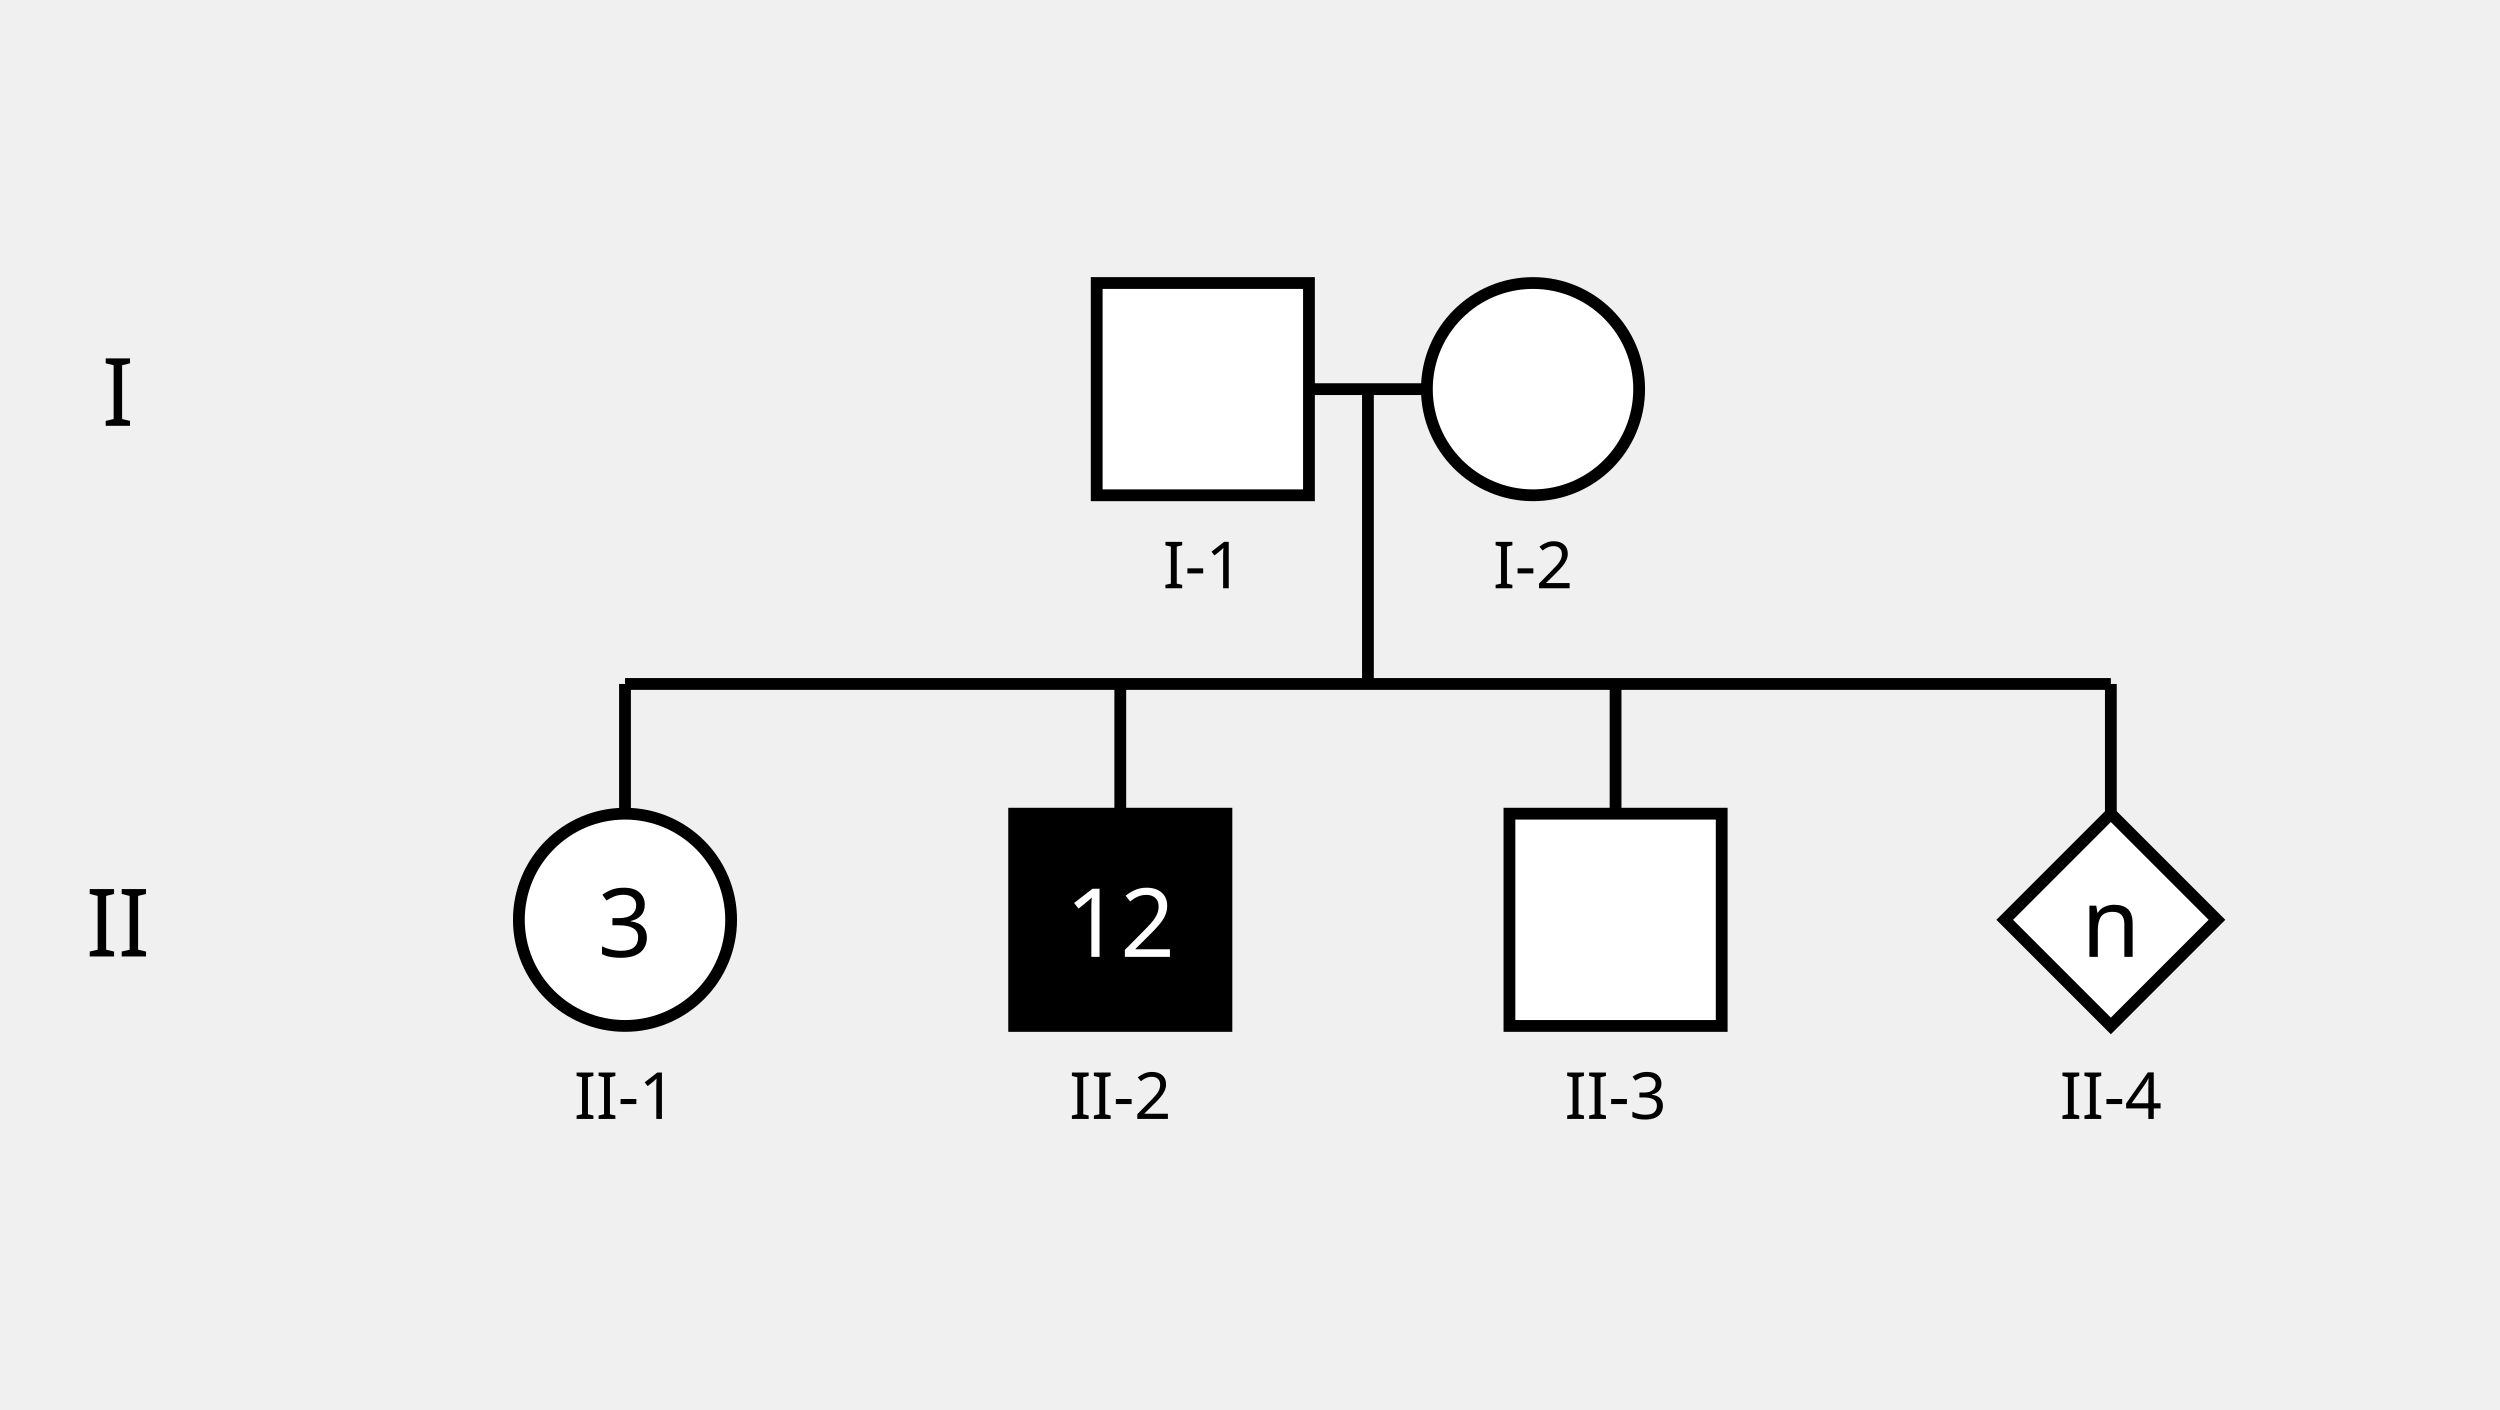
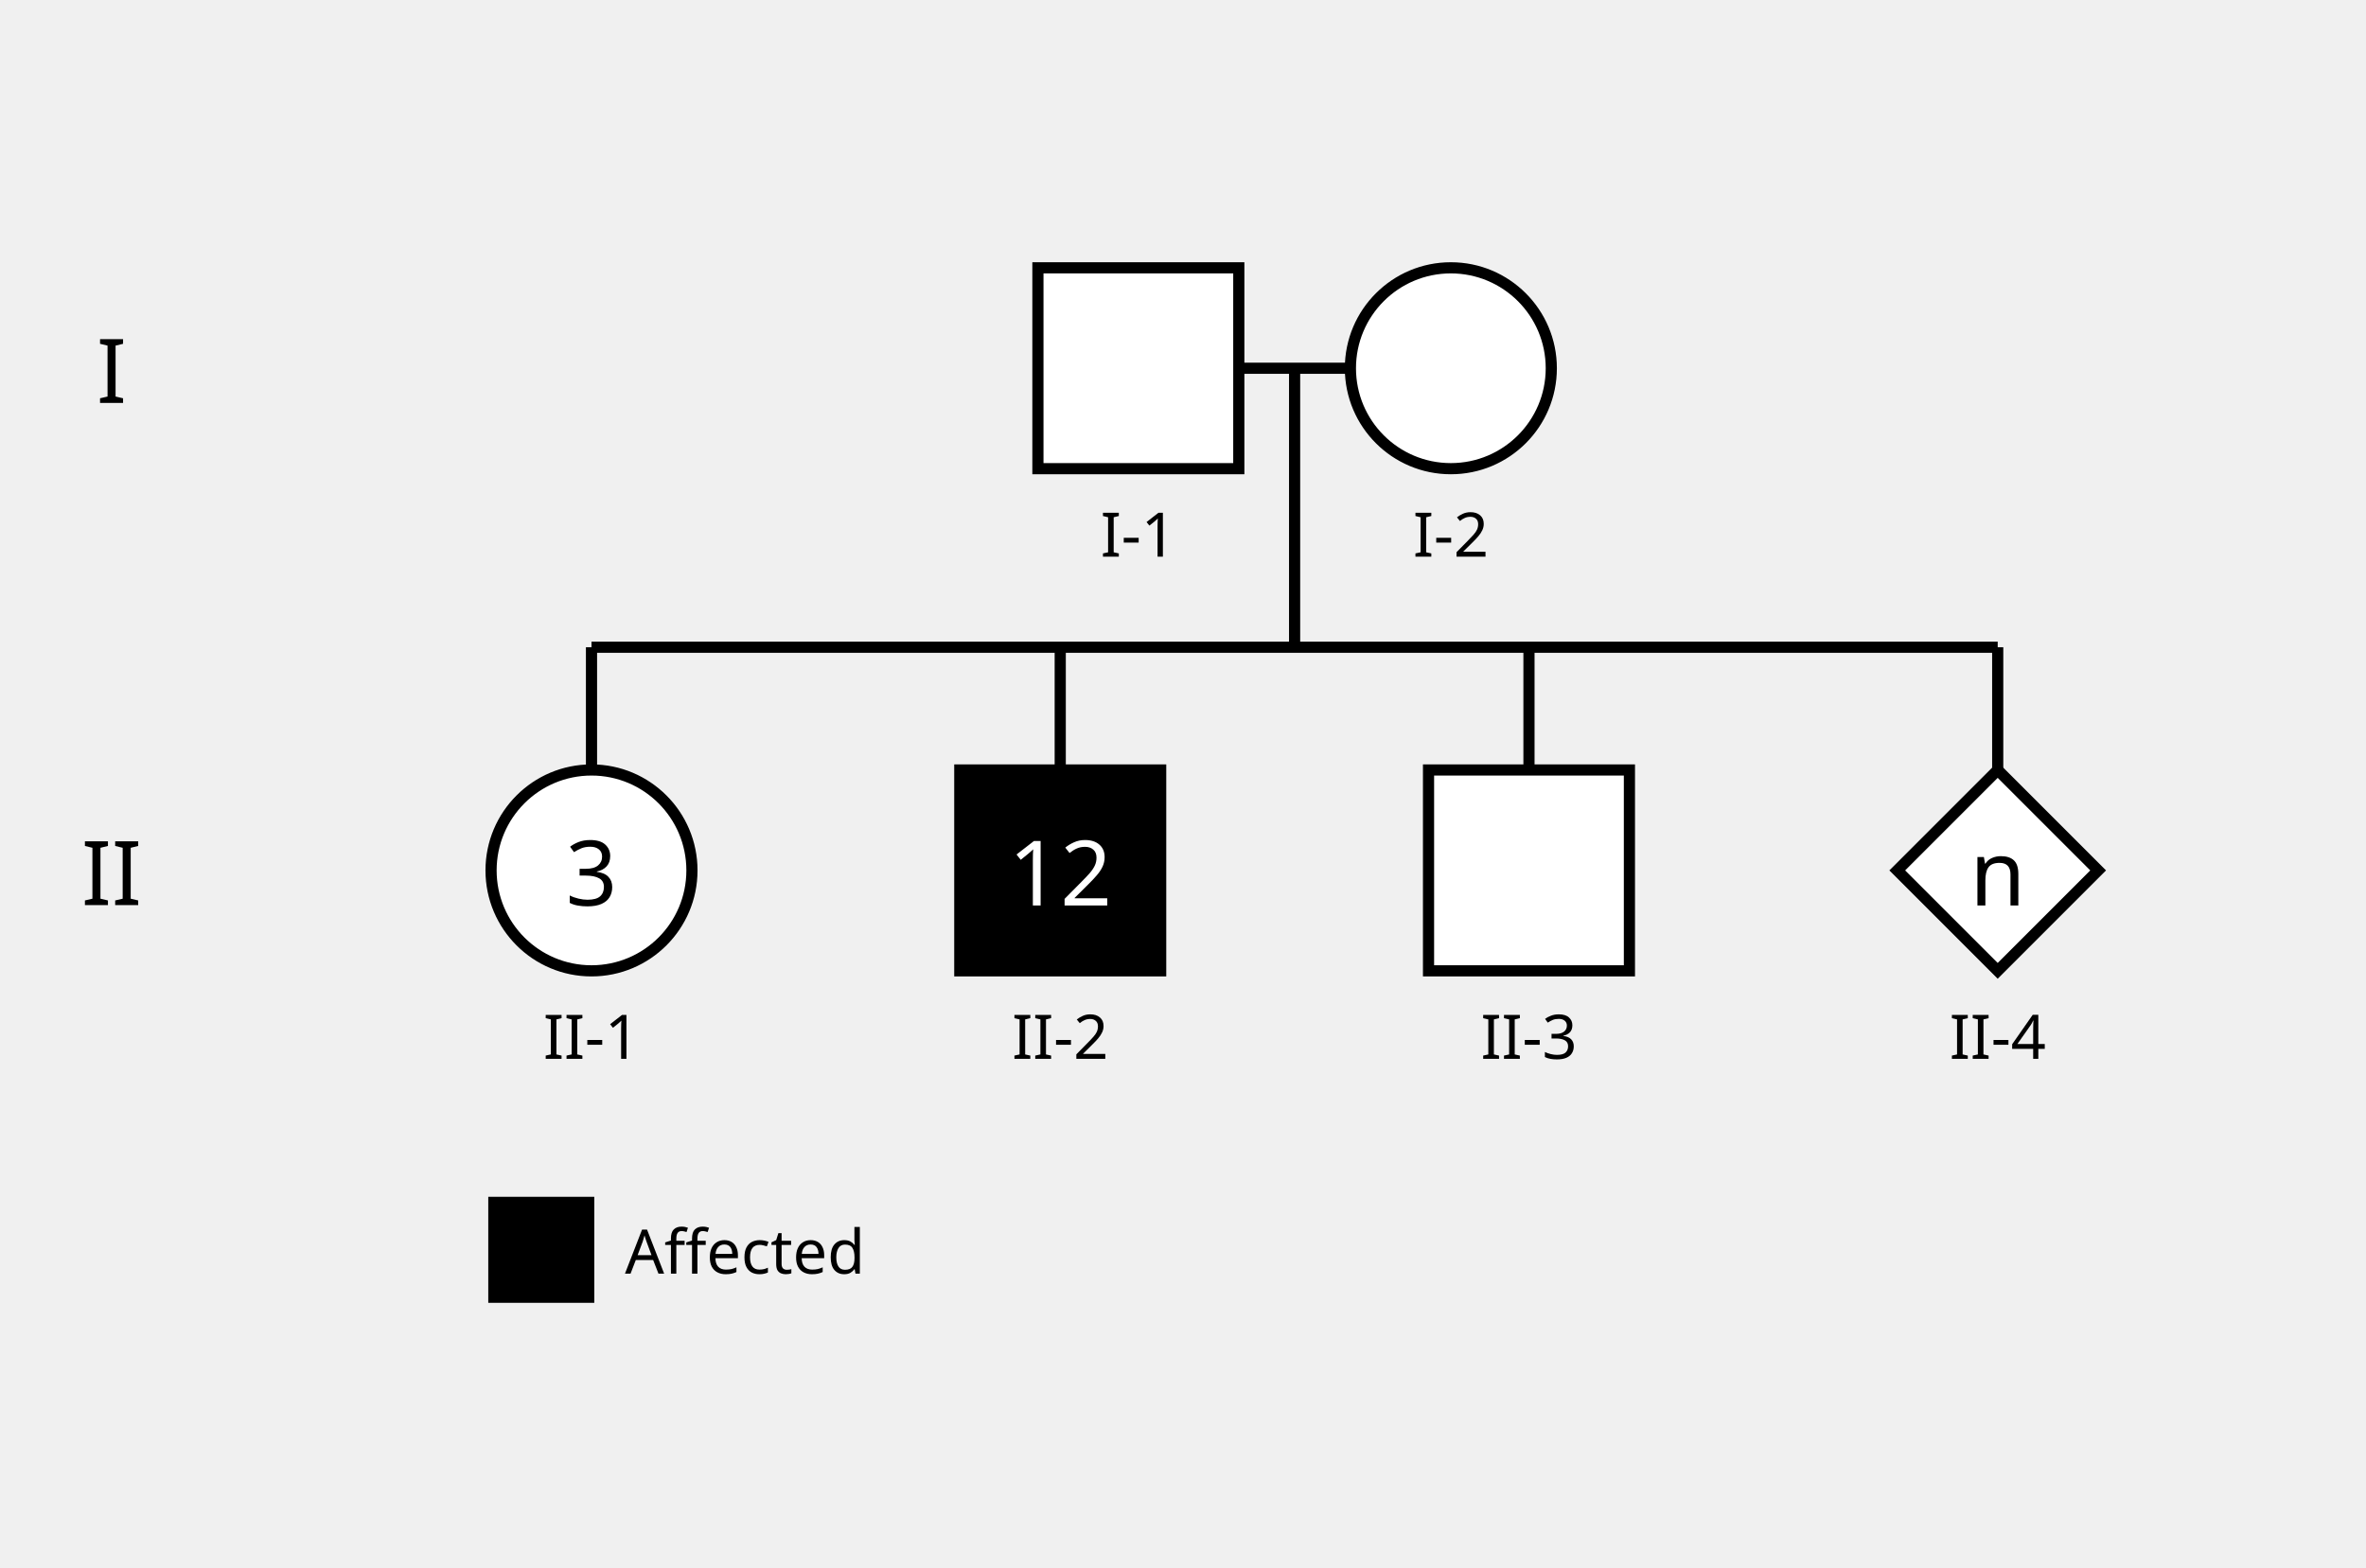
- <svg xmlns="http://www.w3.org/2000/svg" width="424" height="239" viewBox="0 0 424 239" class="pedigree" data-title="Count-collapsed siblings: a number or n inside the symbol, white on an affected one" data-conditions="[&quot;&quot;]">
+ <svg xmlns="http://www.w3.org/2000/svg" width="424" height="281" viewBox="0 0 424 281" class="pedigree" data-title="Count-collapsed siblings: a number or n inside the symbol, white on an affected one" data-conditions="[&quot;&quot;]">
+   <defs>
+     <pattern id="fill-affected-0" class="fill-pattern" data-condition="0" data-status="affected" width="8" height="8" patternUnits="userSpaceOnUse">
+       <rect class="tone" width="8" height="8" fill="#000000" />
+     </pattern>
+   </defs>
  <g class="generation" data-generation="1">
    <text x="20" y="66" font-family="sans-serif" font-size="16" fill="#000000" text-anchor="middle" dominant-baseline="central">I</text>
  </g>
  <g class="generation" data-generation="2">
    <text x="20" y="156" font-family="sans-serif" font-size="16" fill="#000000" text-anchor="middle" dominant-baseline="central">II</text>
  </g>
  <g class="mating" data-partners="I-1 I-2">
    <line x1="222" y1="66" x2="242" y2="66" stroke="#000000" stroke-width="2" />
    <line class="hit" x1="222" y1="66" x2="242" y2="66" stroke="none" stroke-width="12" pointer-events="stroke" />
  </g>
  <g class="sibship" data-parents="I-1 I-2" data-children="II-1 II-2 II-3 II-4">
    <line x1="232" y1="66" x2="232" y2="116" stroke="#000000" stroke-width="2" />
    <line x1="106" y1="116" x2="358" y2="116" stroke="#000000" stroke-width="2" />
    <line x1="106" y1="116" x2="106" y2="138" stroke="#000000" stroke-width="2" />
    <line x1="190" y1="116" x2="190" y2="138" stroke="#000000" stroke-width="2" />
    <line x1="274" y1="116" x2="274" y2="138" stroke="#000000" stroke-width="2" />
    <line x1="358" y1="116" x2="358" y2="138" stroke="#000000" stroke-width="2" />
  </g>
  <g id="ind-I-1" class="individual" data-position="I-1" data-generation="1" data-index="1" data-gender="man">
    <rect class="backing" x="186" y="48" width="36" height="36" fill="#ffffff" />
    <rect class="symbol" x="186" y="48" width="36" height="36" fill="none" stroke="#000000" stroke-width="2" />
    <text class="label" x="204" y="95.5" font-family="sans-serif" font-size="11" fill="#000000" text-anchor="middle" dominant-baseline="central">I-1</text>
    <rect class="hit" x="186" y="48" width="36" height="53" fill="none" pointer-events="all" />
  </g>
  <g id="ind-I-2" class="individual" data-position="I-2" data-generation="1" data-index="2" data-gender="woman">
    <circle class="backing" cx="260" cy="66" r="18" fill="#ffffff" />
    <circle class="symbol" cx="260" cy="66" r="18" fill="none" stroke="#000000" stroke-width="2" />
    <text class="label" x="260" y="95.5" font-family="sans-serif" font-size="11" fill="#000000" text-anchor="middle" dominant-baseline="central">I-2</text>
    <rect class="hit" x="242" y="48" width="36" height="53" fill="none" pointer-events="all" />
  </g>
  <g id="ind-II-1" class="individual" data-position="II-1" data-generation="2" data-index="1" data-gender="woman" data-count="3">
    <circle class="backing" cx="106" cy="156" r="18" fill="#ffffff" />
    <circle class="symbol" cx="106" cy="156" r="18" fill="none" stroke="#000000" stroke-width="2" />
    <text class="mark count" x="106" y="156" font-family="sans-serif" font-size="16.2" fill="#000000" stroke="#ffffff" stroke-width="3" stroke-linejoin="round" paint-order="stroke" text-anchor="middle" dominant-baseline="central">3</text>
    <text class="label" x="106" y="185.5" font-family="sans-serif" font-size="11" fill="#000000" text-anchor="middle" dominant-baseline="central">II-1</text>
    <rect class="hit" x="88" y="138" width="36" height="53" fill="none" pointer-events="all" />
  </g>
  <g id="ind-II-2" class="individual affected" data-position="II-2" data-generation="2" data-index="2" data-gender="man" data-count="12" data-condition-0="affected">
    <rect class="backing" x="172" y="138" width="36" height="36" fill="#ffffff" />
-     <rect class="fill" data-condition="0" x="172" y="138" width="36" height="36" fill="#000000" />
+     <rect class="fill" data-condition="0" data-status="affected" transform="translate(190 156)" x="-18" y="-18" width="36" height="36" fill="url(#fill-affected-0)" />
    <rect class="symbol" x="172" y="138" width="36" height="36" fill="none" stroke="#000000" stroke-width="2" />
    <text class="mark count" x="190" y="156" font-family="sans-serif" font-size="16.2" fill="#ffffff" stroke="#000000" stroke-width="3" stroke-linejoin="round" paint-order="stroke" text-anchor="middle" dominant-baseline="central">12</text>
    <text class="label" x="190" y="185.5" font-family="sans-serif" font-size="11" fill="#000000" text-anchor="middle" dominant-baseline="central">II-2</text>
    <rect class="hit" x="172" y="138" width="36" height="53" fill="none" pointer-events="all" />
  </g>
  <g id="ind-II-3" class="individual" data-position="II-3" data-generation="2" data-index="3" data-gender="man">
    <rect class="backing" x="256" y="138" width="36" height="36" fill="#ffffff" />
    <rect class="symbol" x="256" y="138" width="36" height="36" fill="none" stroke="#000000" stroke-width="2" />
    <text class="label" x="274" y="185.5" font-family="sans-serif" font-size="11" fill="#000000" text-anchor="middle" dominant-baseline="central">II-3</text>
    <rect class="hit" x="256" y="138" width="36" height="53" fill="none" pointer-events="all" />
  </g>
  <g id="ind-II-4" class="individual" data-position="II-4" data-generation="2" data-index="4" data-gender="unknown" data-count="n">
    <polygon class="backing" points="358,138 376,156 358,174 340,156" fill="#ffffff" />
    <polygon class="symbol" points="358,138 376,156 358,174 340,156" fill="none" stroke="#000000" stroke-width="2" />
    <text class="mark count" x="358" y="156" font-family="sans-serif" font-size="16.2" fill="#000000" stroke="#ffffff" stroke-width="3" stroke-linejoin="round" paint-order="stroke" text-anchor="middle" dominant-baseline="central">n</text>
    <text class="label" x="358" y="185.5" font-family="sans-serif" font-size="11" fill="#000000" text-anchor="middle" dominant-baseline="central">II-4</text>
    <rect class="hit" x="340" y="138" width="36" height="53" fill="none" pointer-events="all" />
  </g>
+   <g id="key" class="key">
+     <g id="key-affected-0" class="key-entry" data-condition="0" data-status="affected">
+       <rect class="swatch" x="-9" y="-9" width="18" height="18" transform="translate(97 224)" fill="url(#fill-affected-0)" stroke="#000000" stroke-width="1" />
+       <text class="key-label" x="112" y="224" font-family="sans-serif" font-size="11" fill="#000000" text-anchor="start" dominant-baseline="central">Affected</text>
+     </g>
+   </g>
</svg>
